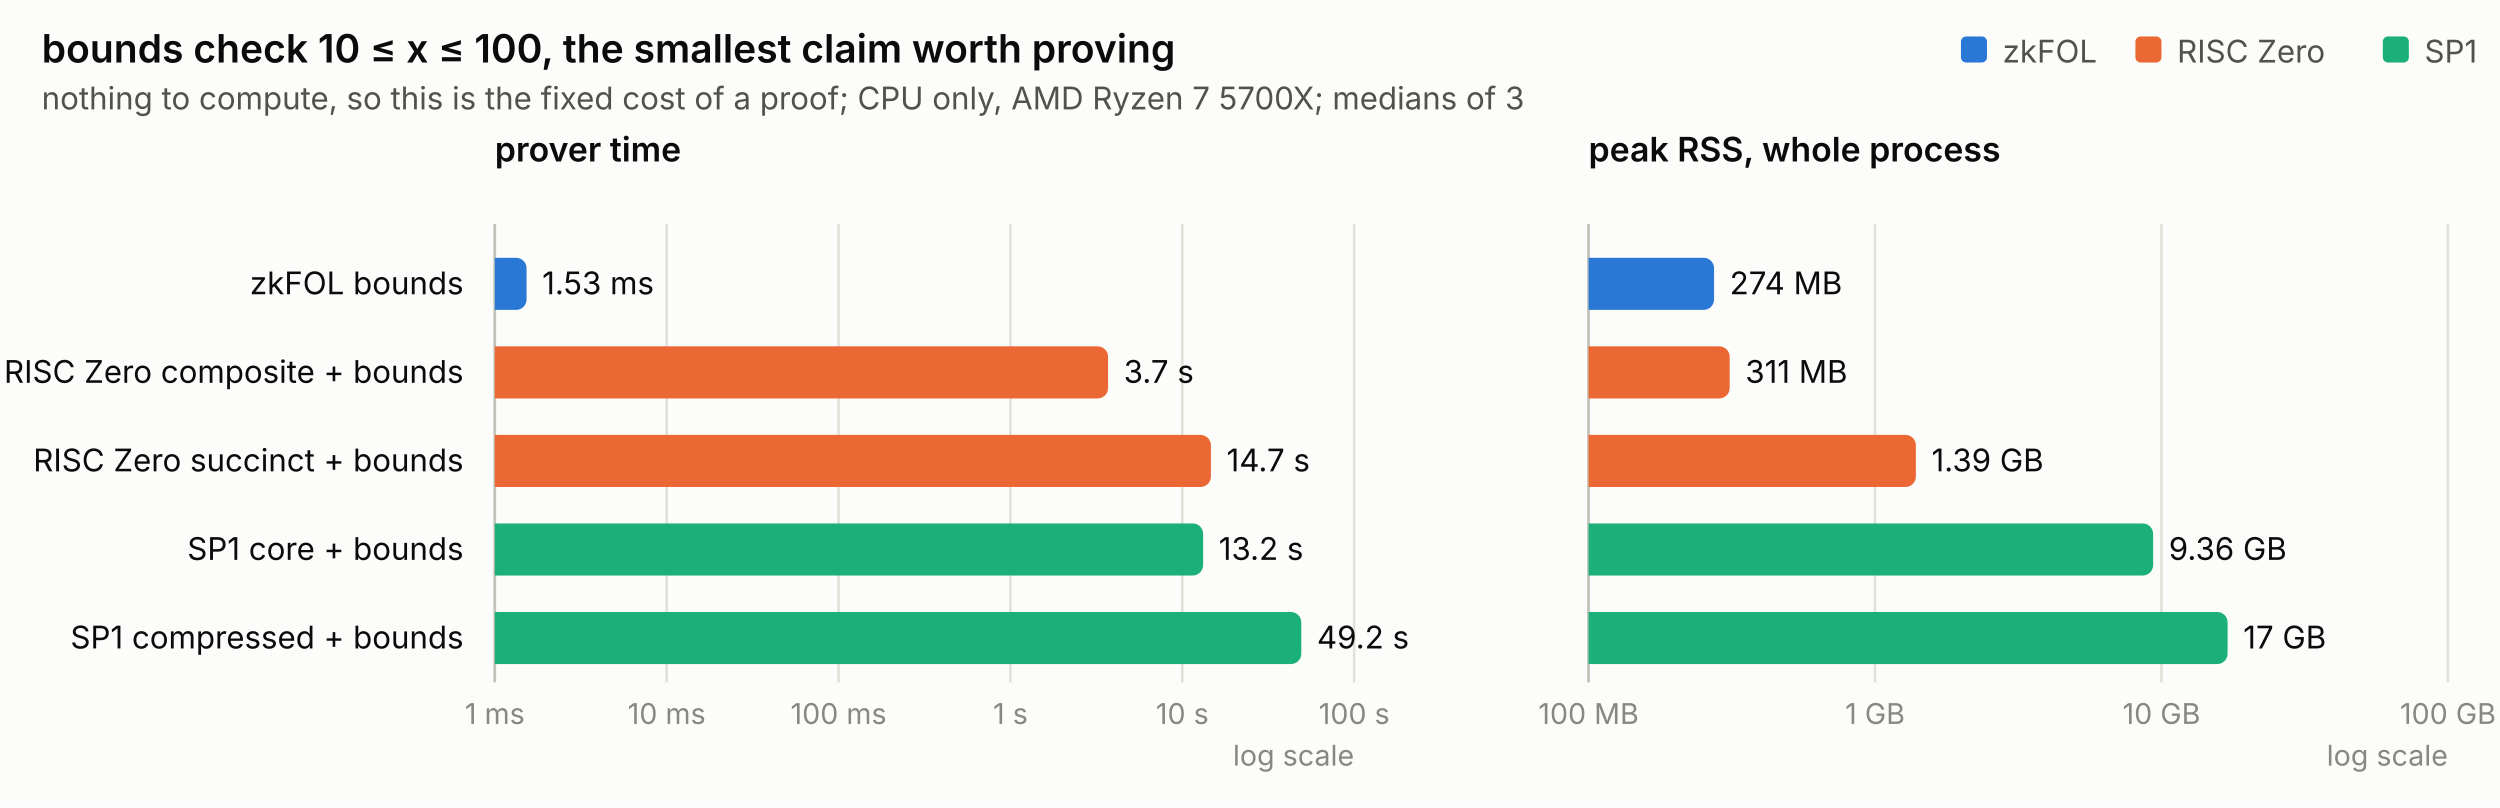
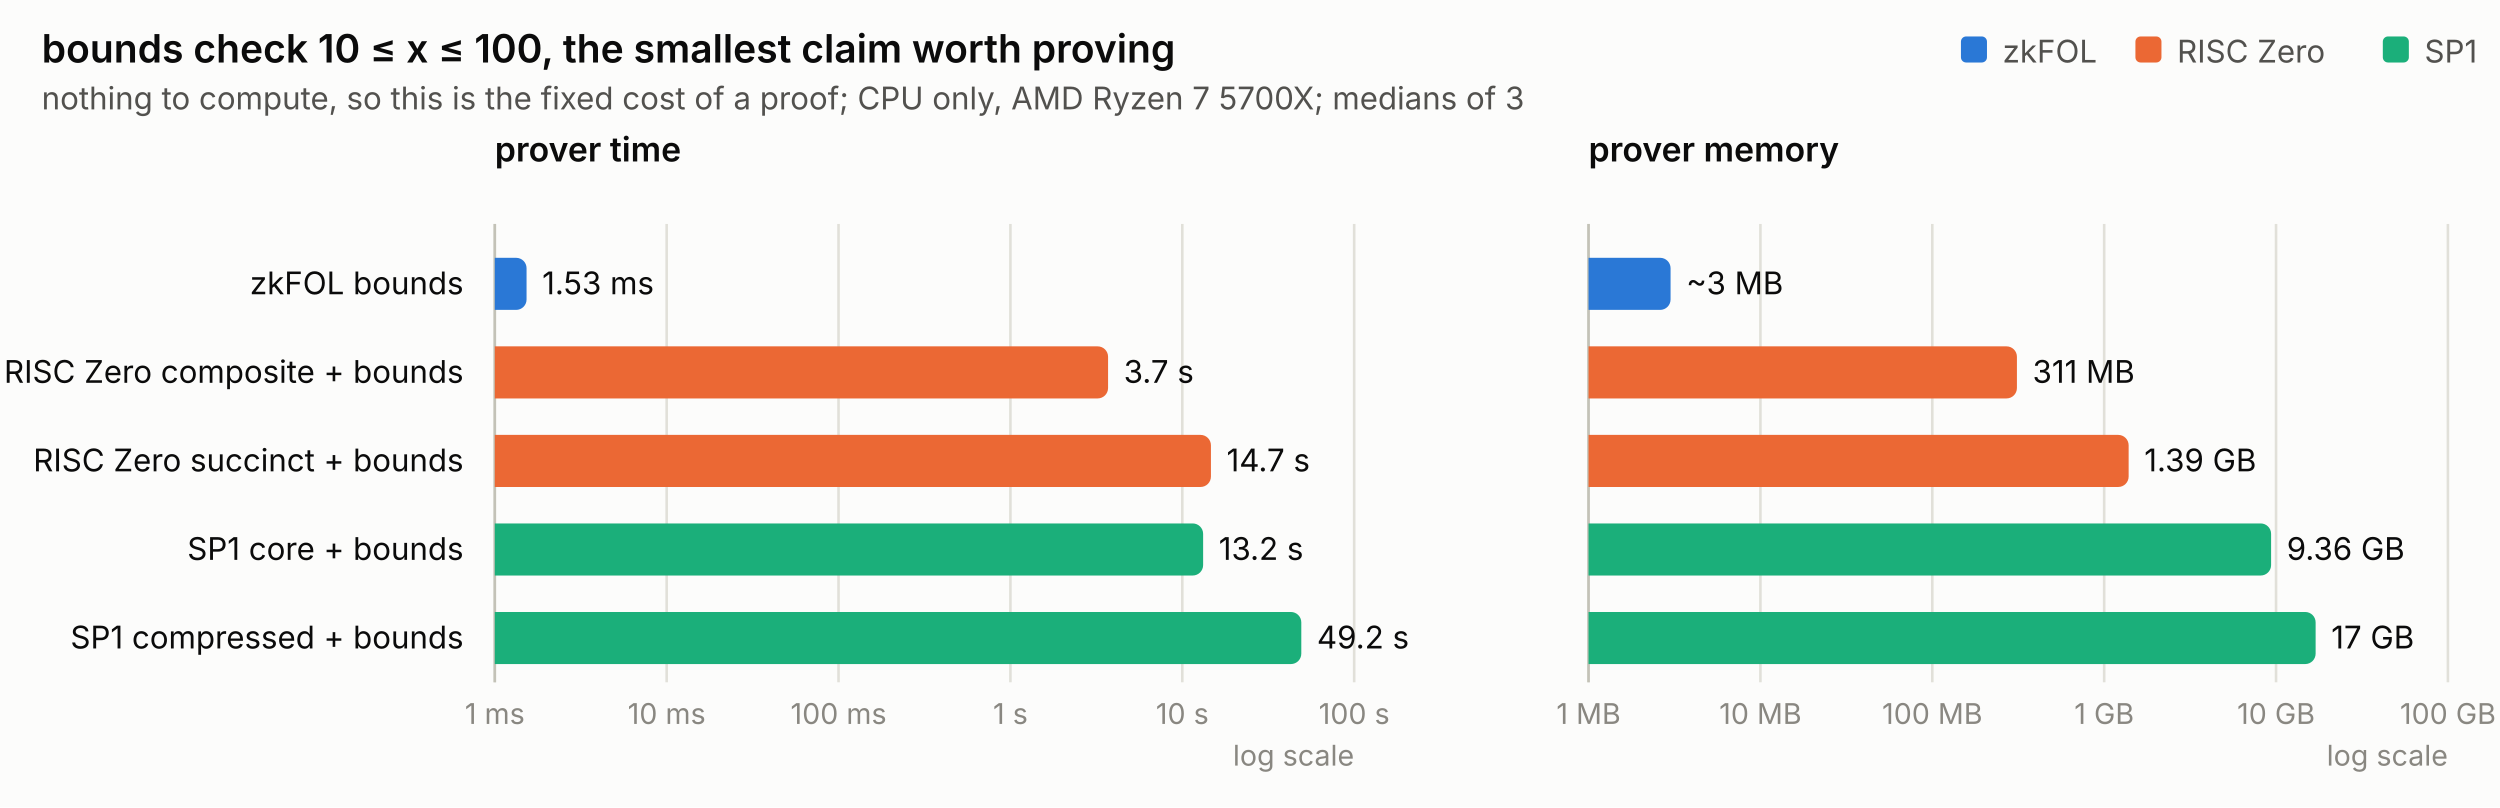
<svg xmlns="http://www.w3.org/2000/svg" width="960" height="310" viewBox="0 0 960 310" font-family="system-ui, -apple-system, 'Segoe UI', sans-serif">
  <rect width="960" height="310" fill="#fcfcfb" />
  <text x="16" y="24" font-size="15" font-weight="600" fill="#0b0b0b">bounds check 10 ≤ x ≤ 100, the smallest claim worth proving</text>
  <text x="16" y="42" font-size="12" fill="#52514e">nothing to compute, so this is the fixed cost of a proof; CPU only, AMD Ryzen 7 5700X; medians of 3</text>
  <text x="931" y="24" font-size="12" fill="#52514e">SP1</text>
  <rect x="915" y="14" width="10" height="10" rx="2" fill="#1baf7a" />
  <text x="836" y="24" font-size="12" fill="#52514e">RISC Zero</text>
  <rect x="820" y="14" width="10" height="10" rx="2" fill="#eb6834" />
  <text x="769" y="24" font-size="12" fill="#52514e">zkFOL</text>
  <rect x="753" y="14" width="10" height="10" rx="2" fill="#2a78d6" />
  <text x="178" y="113.0" font-size="12" text-anchor="end" fill="#0b0b0b">zkFOL bounds</text>
  <text x="178" y="147.0" font-size="12" text-anchor="end" fill="#0b0b0b">RISC Zero composite + bounds</text>
  <text x="178" y="181.0" font-size="12" text-anchor="end" fill="#0b0b0b">RISC Zero succinct + bounds</text>
  <text x="178" y="215.0" font-size="12" text-anchor="end" fill="#0b0b0b">SP1 core + bounds</text>
  <text x="178" y="249.0" font-size="12" text-anchor="end" fill="#0b0b0b">SP1 compressed + bounds</text>
  <text x="190" y="62" font-size="13" font-weight="600" fill="#0b0b0b">prover time</text>
  <line x1="190.0" y1="86" x2="190.0" y2="262" stroke="#e1e0d9" stroke-width="1" />
  <text x="190.0" y="278" font-size="11" text-anchor="middle" fill="#898781">1 ms</text>
  <line x1="256.0" y1="86" x2="256.0" y2="262" stroke="#e1e0d9" stroke-width="1" />
  <text x="256.0" y="278" font-size="11" text-anchor="middle" fill="#898781">10 ms</text>
  <line x1="322.0" y1="86" x2="322.0" y2="262" stroke="#e1e0d9" stroke-width="1" />
  <text x="322.0" y="278" font-size="11" text-anchor="middle" fill="#898781">100 ms</text>
  <line x1="388.0" y1="86" x2="388.0" y2="262" stroke="#e1e0d9" stroke-width="1" />
  <text x="388.0" y="278" font-size="11" text-anchor="middle" fill="#898781">1 s</text>
  <line x1="454.0" y1="86" x2="454.0" y2="262" stroke="#e1e0d9" stroke-width="1" />
  <text x="454.0" y="278" font-size="11" text-anchor="middle" fill="#898781">10 s</text>
  <line x1="520.0" y1="86" x2="520.0" y2="262" stroke="#e1e0d9" stroke-width="1" />
  <text x="520.0" y="278" font-size="11" text-anchor="middle" fill="#898781">100 s</text>
  <line x1="190" y1="86" x2="190" y2="262" stroke="#c3c2b7" stroke-width="1" />
  <path d="M190,99.0 h8.2 a4,4 0 0 1 4,4 v12 a4,4 0 0 1 -4,4 h-8.2 z" fill="#2a78d6" />
  <text x="208.2" y="113.0" font-size="12" fill="#0b0b0b">1.53 ms</text>
  <path d="M190,133.0 h231.5 a4,4 0 0 1 4,4 v12 a4,4 0 0 1 -4,4 h-231.5 z" fill="#eb6834" />
  <text x="431.5" y="147.0" font-size="12" fill="#0b0b0b">3.7 s</text>
  <path d="M190,167.0 h271.0 a4,4 0 0 1 4,4 v12 a4,4 0 0 1 -4,4 h-271.0 z" fill="#eb6834" />
  <text x="471.0" y="181.0" font-size="12" fill="#0b0b0b">14.7 s</text>
  <path d="M190,201.0 h268.0 a4,4 0 0 1 4,4 v12 a4,4 0 0 1 -4,4 h-268.0 z" fill="#1baf7a" />
  <text x="468.0" y="215.0" font-size="12" fill="#0b0b0b">13.2 s</text>
  <path d="M190,235.0 h305.7 a4,4 0 0 1 4,4 v12 a4,4 0 0 1 -4,4 h-305.7 z" fill="#1baf7a" />
  <text x="505.7" y="249.0" font-size="12" fill="#0b0b0b">49.2 s</text>
  <text x="520" y="294" font-size="11" text-anchor="end" fill="#898781">log scale</text>
-   <text x="610" y="62" font-size="13" font-weight="600" fill="#0b0b0b">peak RSS, whole process</text>
+   <text x="610" y="62" font-size="13" font-weight="600" fill="#0b0b0b">prover memory</text>
  <line x1="610.0" y1="86" x2="610.0" y2="262" stroke="#e1e0d9" stroke-width="1" />
-   <text x="610.0" y="278" font-size="11" text-anchor="middle" fill="#898781">100 MB</text>
-   <line x1="720.0" y1="86" x2="720.0" y2="262" stroke="#e1e0d9" stroke-width="1" />
-   <text x="720.0" y="278" font-size="11" text-anchor="middle" fill="#898781">1 GB</text>
-   <line x1="830.0" y1="86" x2="830.0" y2="262" stroke="#e1e0d9" stroke-width="1" />
-   <text x="830.0" y="278" font-size="11" text-anchor="middle" fill="#898781">10 GB</text>
+   <text x="610.0" y="278" font-size="11" text-anchor="middle" fill="#898781">1 MB</text>
+   <line x1="676.0" y1="86" x2="676.0" y2="262" stroke="#e1e0d9" stroke-width="1" />
+   <text x="676.0" y="278" font-size="11" text-anchor="middle" fill="#898781">10 MB</text>
+   <line x1="742.0" y1="86" x2="742.0" y2="262" stroke="#e1e0d9" stroke-width="1" />
+   <text x="742.0" y="278" font-size="11" text-anchor="middle" fill="#898781">100 MB</text>
+   <line x1="808.0" y1="86" x2="808.0" y2="262" stroke="#e1e0d9" stroke-width="1" />
+   <text x="808.0" y="278" font-size="11" text-anchor="middle" fill="#898781">1 GB</text>
+   <line x1="874.0" y1="86" x2="874.0" y2="262" stroke="#e1e0d9" stroke-width="1" />
+   <text x="874.0" y="278" font-size="11" text-anchor="middle" fill="#898781">10 GB</text>
  <line x1="940.0" y1="86" x2="940.0" y2="262" stroke="#e1e0d9" stroke-width="1" />
  <text x="940.0" y="278" font-size="11" text-anchor="middle" fill="#898781">100 GB</text>
  <line x1="610" y1="86" x2="610" y2="262" stroke="#c3c2b7" stroke-width="1" />
-   <path d="M610,99.0 h44.2 a4,4 0 0 1 4,4 v12 a4,4 0 0 1 -4,4 h-44.2 z" fill="#2a78d6" />
-   <text x="664.2" y="113.0" font-size="12" fill="#0b0b0b">274 MB</text>
-   <path d="M610,133.0 h50.2 a4,4 0 0 1 4,4 v12 a4,4 0 0 1 -4,4 h-50.2 z" fill="#eb6834" />
-   <text x="670.2" y="147.0" font-size="12" fill="#0b0b0b">311 MB</text>
-   <path d="M610,167.0 h121.7 a4,4 0 0 1 4,4 v12 a4,4 0 0 1 -4,4 h-121.7 z" fill="#eb6834" />
-   <text x="741.7" y="181.0" font-size="12" fill="#0b0b0b">1.39 GB</text>
-   <path d="M610,201.0 h212.8 a4,4 0 0 1 4,4 v12 a4,4 0 0 1 -4,4 h-212.8 z" fill="#1baf7a" />
-   <text x="832.8" y="215.0" font-size="12" fill="#0b0b0b">9.36 GB</text>
-   <path d="M610,235.0 h241.4 a4,4 0 0 1 4,4 v12 a4,4 0 0 1 -4,4 h-241.4 z" fill="#1baf7a" />
-   <text x="861.4" y="249.0" font-size="12" fill="#0b0b0b">17 GB</text>
+   <path d="M610,99.0 h27.5 a4,4 0 0 1 4,4 v12 a4,4 0 0 1 -4,4 h-27.5 z" fill="#2a78d6" />
+   <text x="647.5" y="113.0" font-size="12" fill="#0b0b0b">~3 MB</text>
+   <path d="M610,133.0 h160.5 a4,4 0 0 1 4,4 v12 a4,4 0 0 1 -4,4 h-160.5 z" fill="#eb6834" />
+   <text x="780.5" y="147.0" font-size="12" fill="#0b0b0b">311 MB</text>
+   <path d="M610,167.0 h203.4 a4,4 0 0 1 4,4 v12 a4,4 0 0 1 -4,4 h-203.4 z" fill="#eb6834" />
+   <text x="823.4" y="181.0" font-size="12" fill="#0b0b0b">1.39 GB</text>
+   <path d="M610,201.0 h258.1 a4,4 0 0 1 4,4 v12 a4,4 0 0 1 -4,4 h-258.1 z" fill="#1baf7a" />
+   <text x="878.1" y="215.0" font-size="12" fill="#0b0b0b">9.36 GB</text>
+   <path d="M610,235.0 h275.2 a4,4 0 0 1 4,4 v12 a4,4 0 0 1 -4,4 h-275.2 z" fill="#1baf7a" />
+   <text x="895.2" y="249.0" font-size="12" fill="#0b0b0b">17 GB</text>
  <text x="940" y="294" font-size="11" text-anchor="end" fill="#898781">log scale</text>
</svg>
